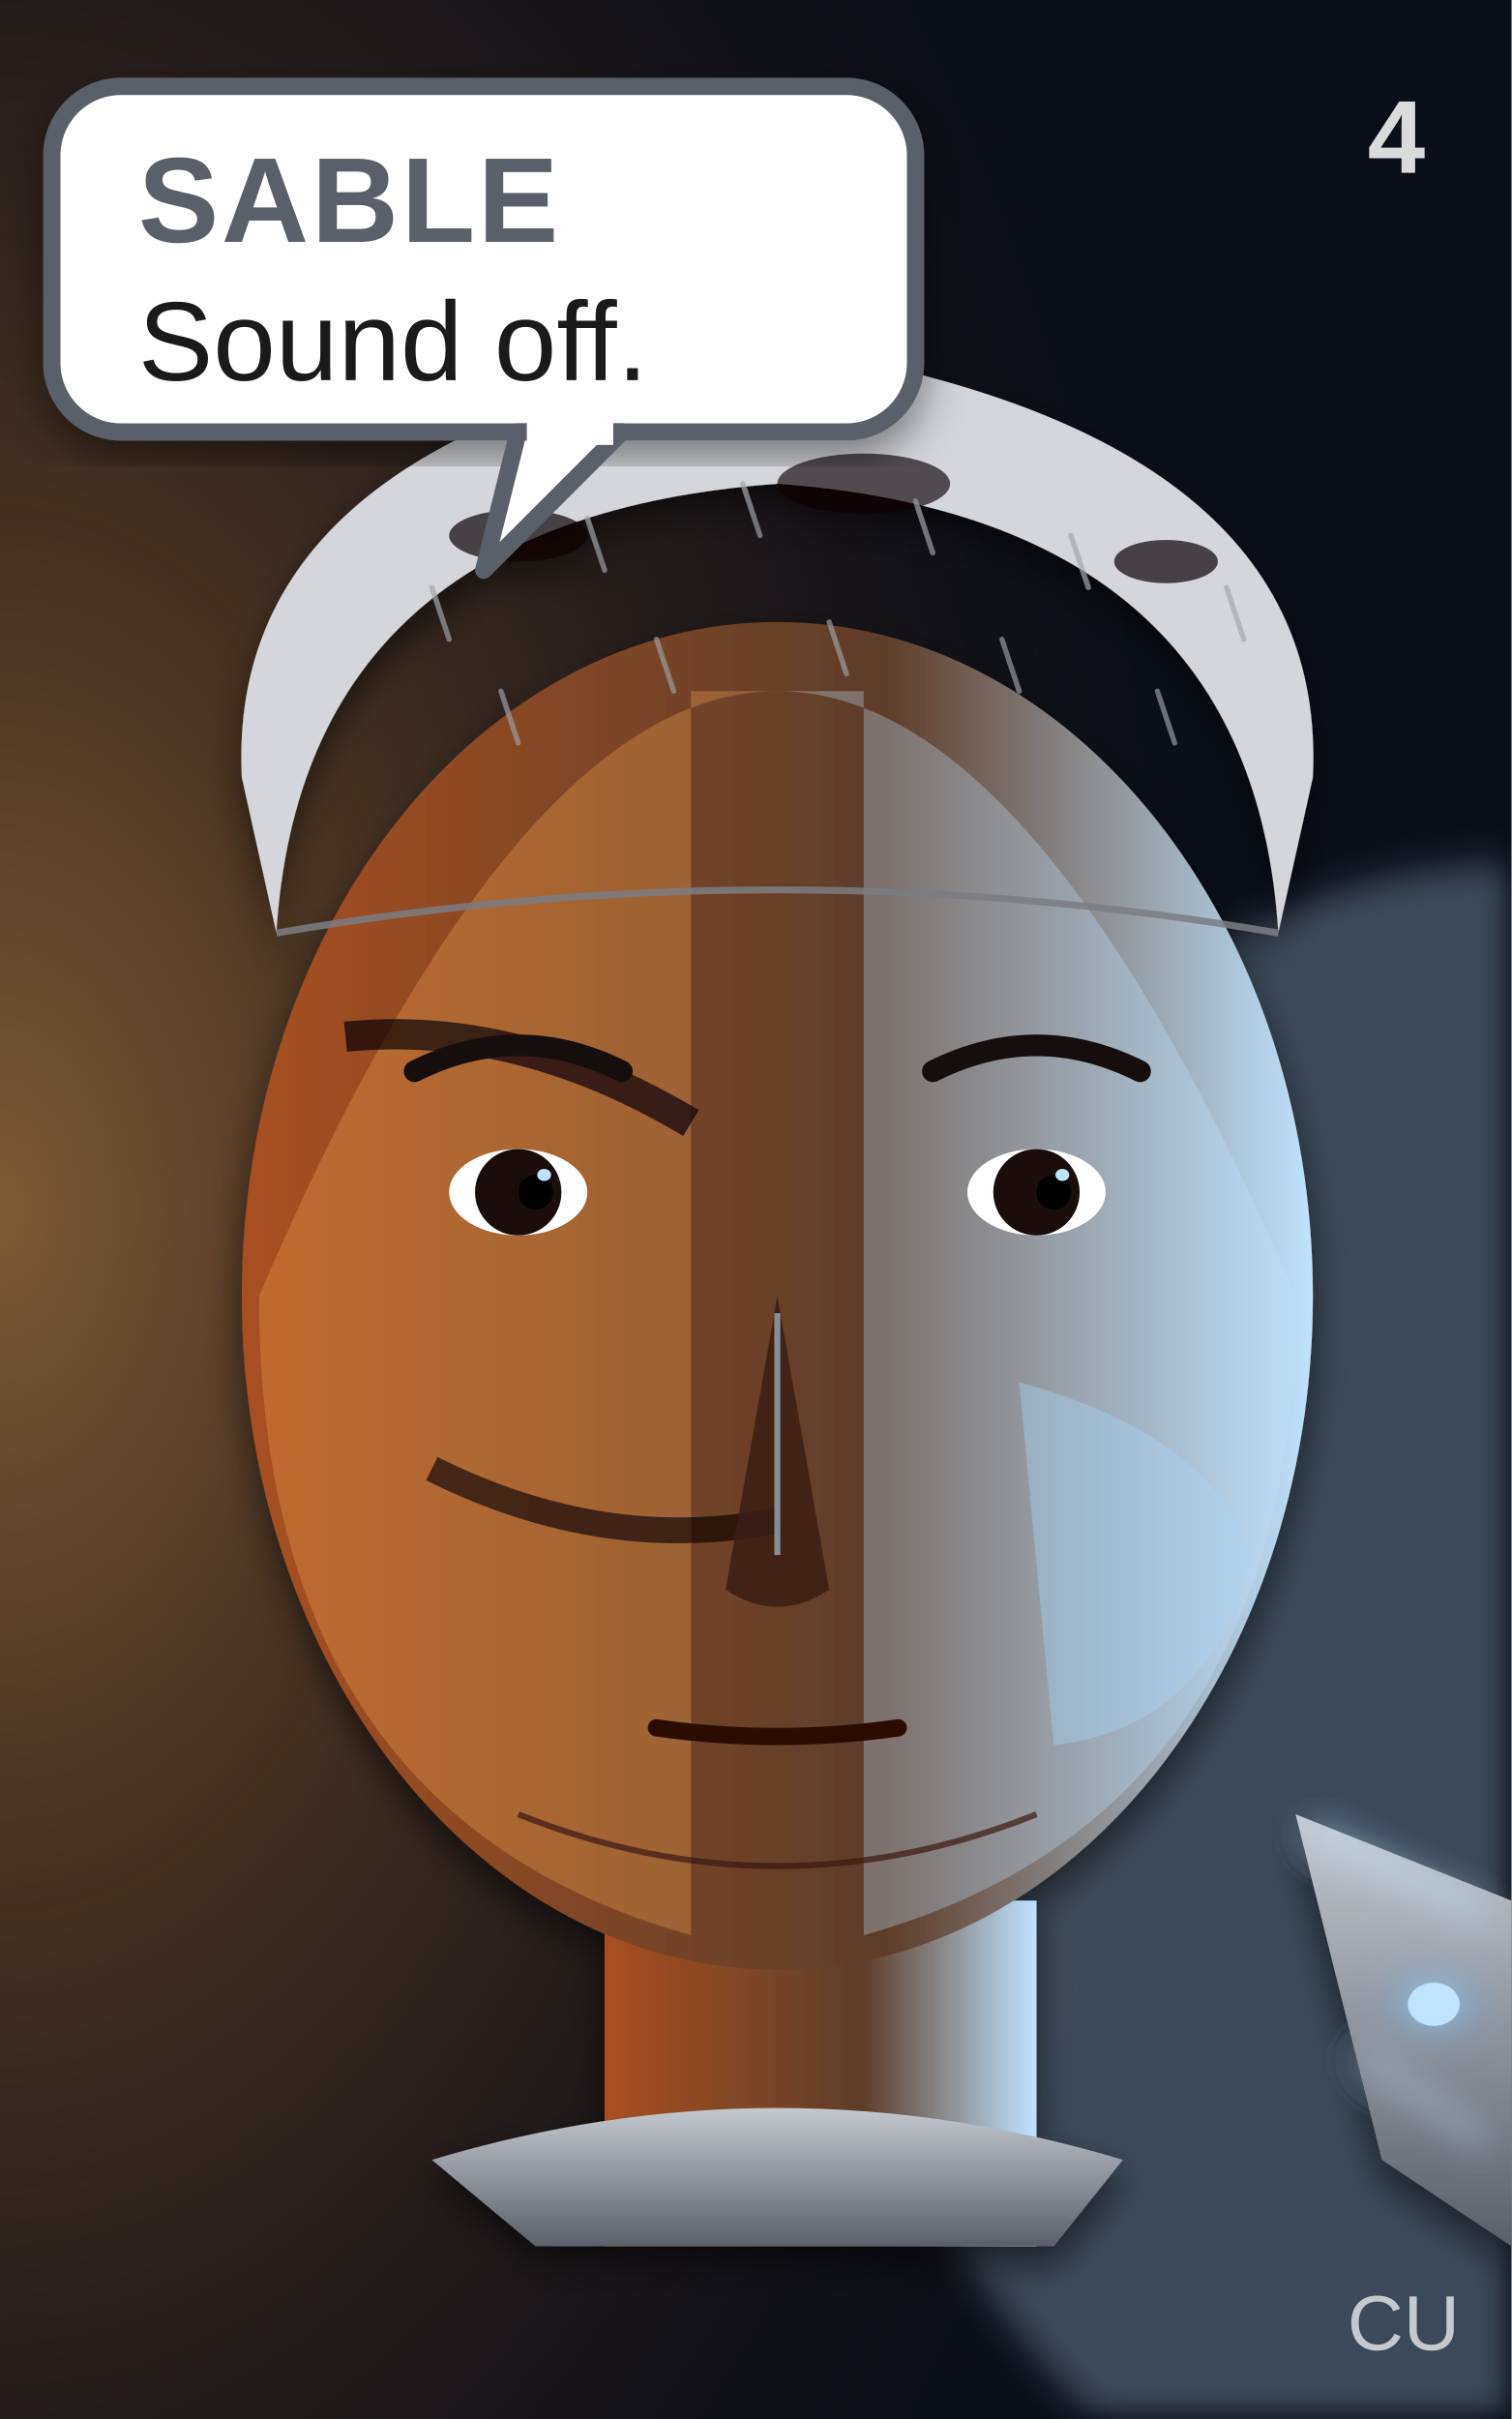
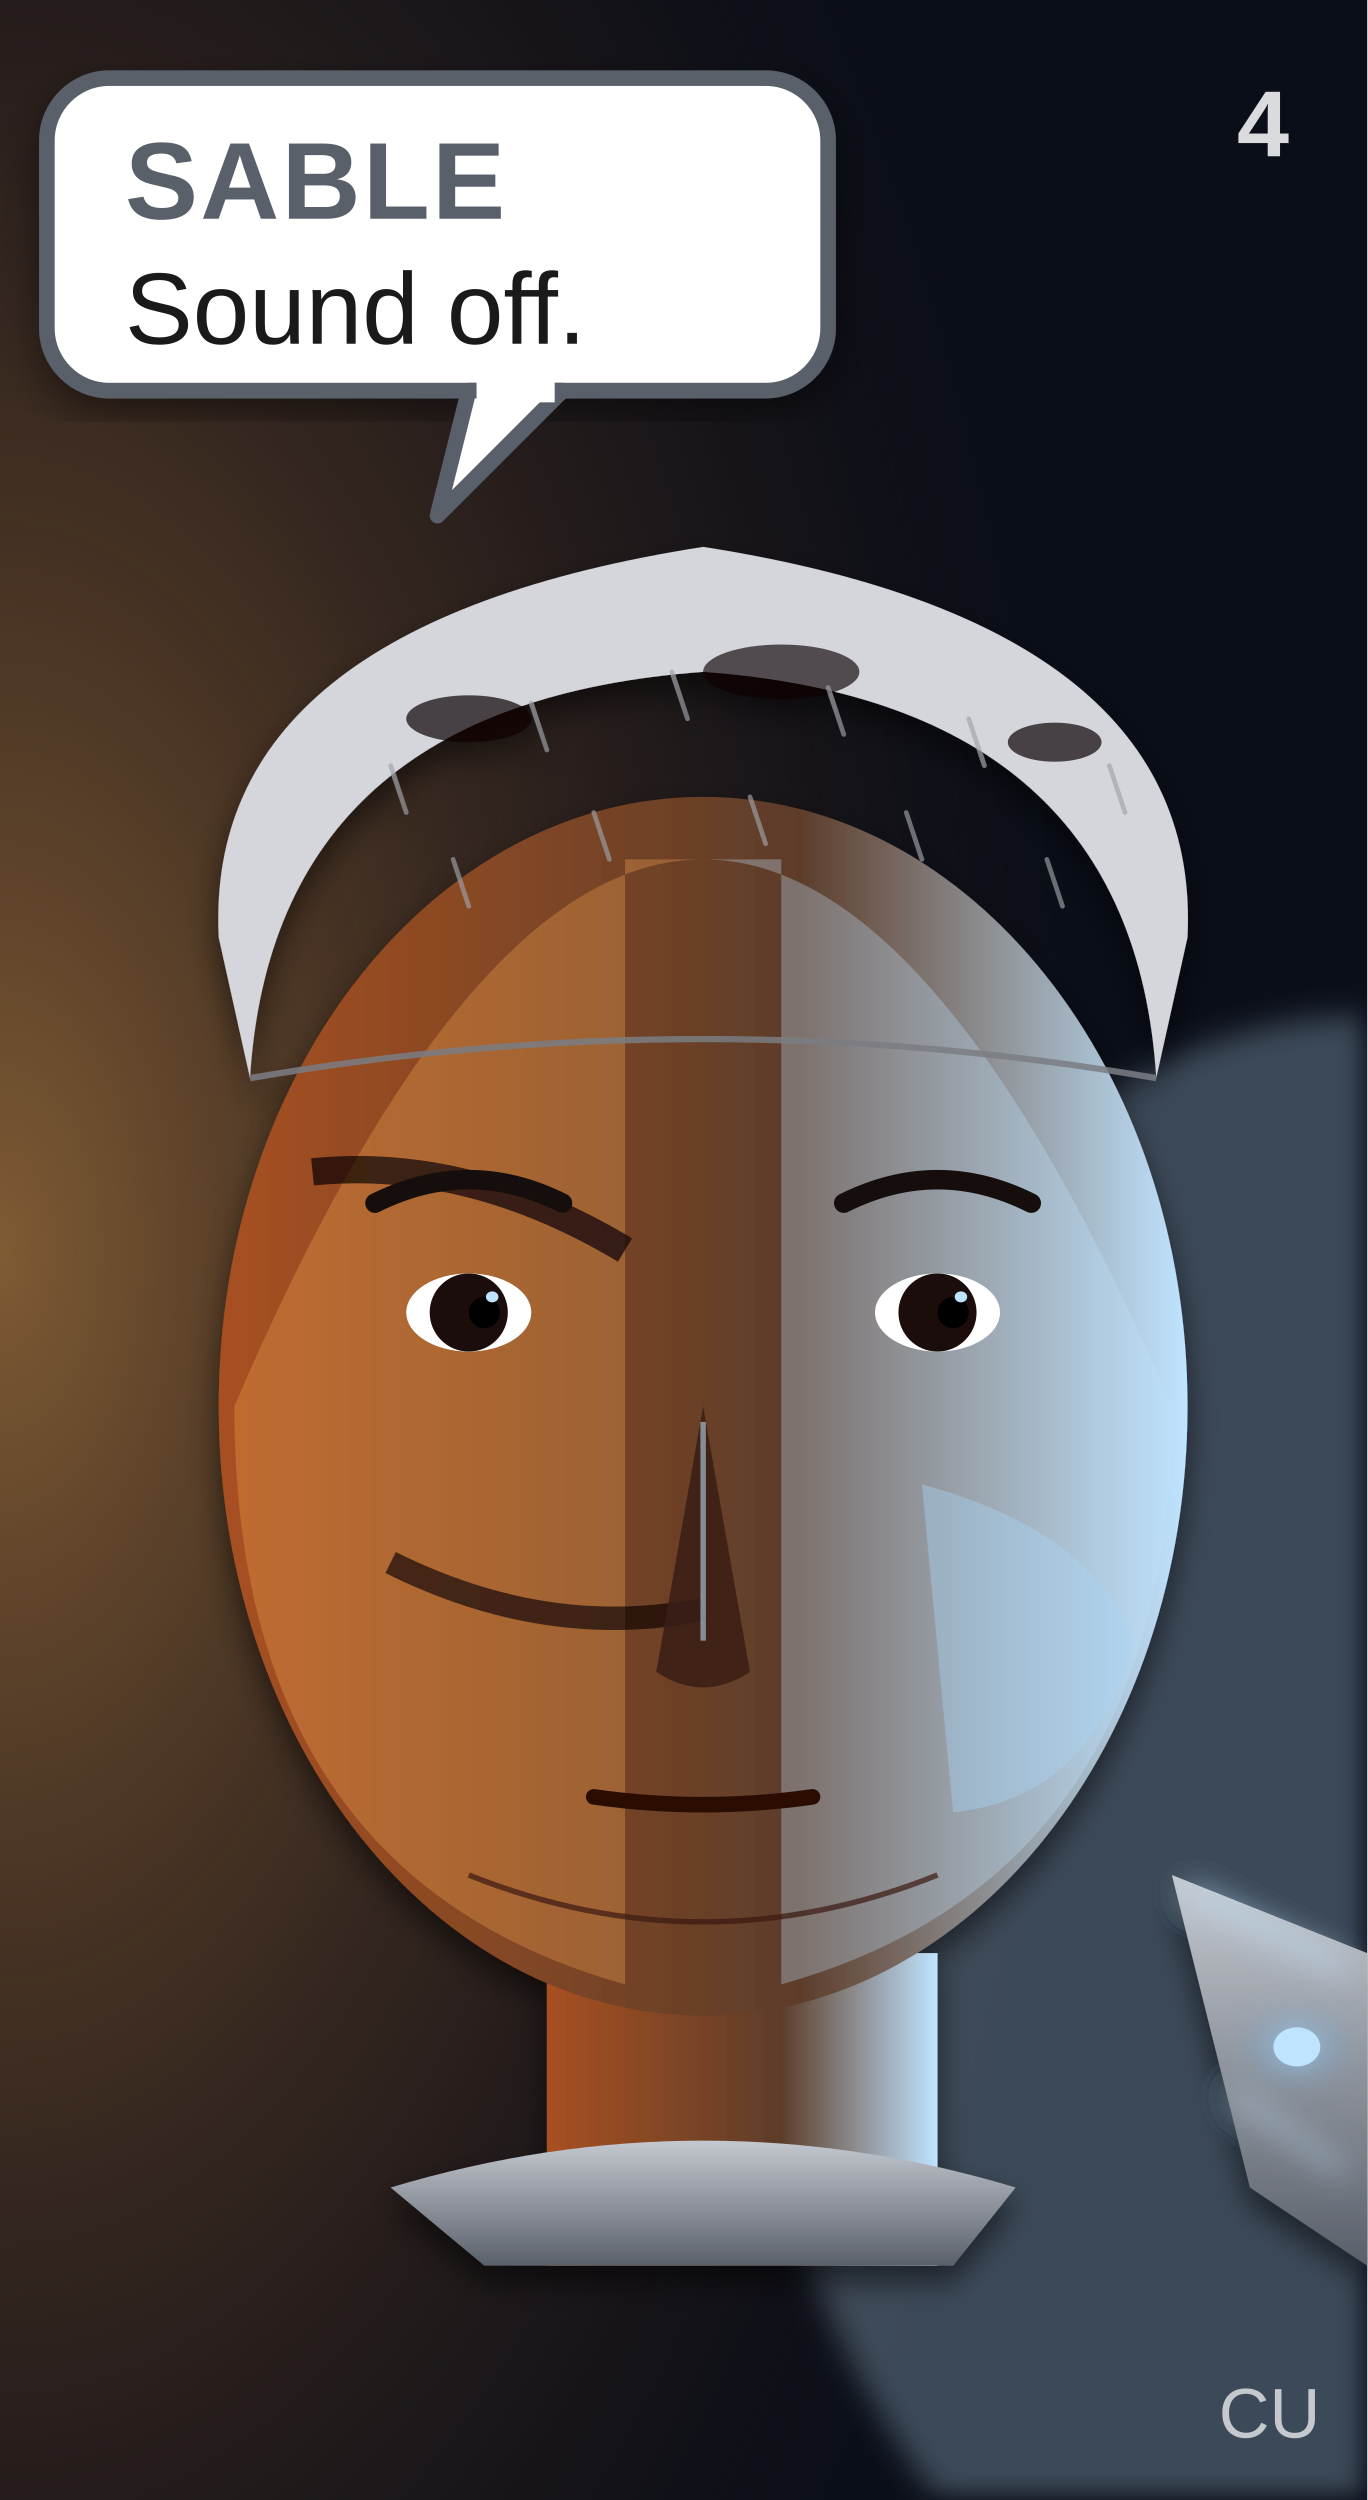
- <svg xmlns="http://www.w3.org/2000/svg" viewBox="0 0 175 280" width="175" height="280">
+ <svg xmlns="http://www.w3.org/2000/svg" viewBox="0 0 175 320" width="175" height="320">
  <defs>
    <linearGradient id="p7p4skin" x1="100%" y1="0%" x2="0%" y2="0%">
      <stop offset="0%" stop-color="#bfe4ff" />
      <stop offset="40%" stop-color="#5d3d2a" />
      <stop offset="100%" stop-color="#a85020" />
    </linearGradient>
    <linearGradient id="p7p4silver" x1="0%" y1="0%" x2="0%" y2="100%">
      <stop offset="0%" stop-color="#c4c8cf" />
      <stop offset="100%" stop-color="#5a606a" />
    </linearGradient>
    <radialGradient id="p7p4coolGlow" cx="50%" cy="50%">
      <stop offset="0%" stop-color="#bfe4ff" stop-opacity="0.95" />
      <stop offset="100%" stop-color="#3a8ccc" stop-opacity="0" />
    </radialGradient>
    <radialGradient id="p7p4warmRim" cx="0%" cy="50%" r="80%">
      <stop offset="0%" stop-color="#f5a850" stop-opacity="0.5" />
      <stop offset="100%" stop-color="#5a2812" stop-opacity="0" />
    </radialGradient>
    <filter id="p7p4bloom" x="-50%" y="-50%" width="200%" height="200%">
      <feGaussianBlur stdDeviation="2" />
    </filter>
    <filter id="p7p4dropShadow" x="-50%" y="-50%" width="200%" height="200%">
      <feDropShadow dx="0" dy="2" stdDeviation="2" flood-color="#000" flood-opacity="0.55" />
    </filter>
    <filter id="balloonShadow" x="-10%" y="-10%" width="120%" height="120%">
      <feDropShadow dx="0" dy="2" stdDeviation="2.5" flood-color="#000" flood-opacity="0.45" />
    </filter>
  </defs>
-   <rect width="175" height="280" fill="#0a0e18" />
-   <rect width="175" height="280" fill="url(#p7p4warmRim)" />
-   <ellipse cx="175" cy="200" rx="80" ry="100" fill="#bfe4ff" opacity="0.28" filter="url(#p7p4bloom)" />
-   <g id="p7p4-sable" filter="url(#p7p4dropShadow)">
+   <rect width="175" height="320" fill="#0a0e18" />
+   <rect width="175" height="320" fill="url(#p7p4warmRim)" />
+   <ellipse cx="175" cy="240" rx="80" ry="110" fill="#bfe4ff" opacity="0.28" filter="url(#p7p4bloom)" />
+   <g id="p7p4-sable" filter="url(#p7p4dropShadow)" transform="translate(0, 30)">
    <path d="M150,210 L175,220 L175,260 L160,250 Z" fill="url(#p7p4silver)" />
    <path d="M152,212 L172,222" stroke="#bfe4ff" stroke-width="1.4" opacity="0.95" filter="url(#p7p4bloom)" />
    <path d="M158,238 L172,248" stroke="#bfe4ff" stroke-width="1" opacity="0.85" filter="url(#p7p4bloom)" />
    <ellipse cx="166" cy="232" rx="7" ry="5" fill="url(#p7p4coolGlow)" filter="url(#p7p4bloom)" />
    <ellipse cx="166" cy="232" rx="3" ry="2.5" fill="#bfe4ff" />
    <path d="M70,220 L70,260 L120,260 L120,220 Z" fill="url(#p7p4skin)" />
    <path d="M50,250 Q90,238 130,250 L122,260 L62,260 Z" fill="url(#p7p4silver)" />
    <ellipse cx="90" cy="150" rx="62" ry="78" fill="url(#p7p4skin)" />
    <path d="M90,80 Q120,80 150,150 Q150,210 100,224 L100,80 Z" fill="#bfe4ff" opacity="0.32" />
    <path d="M118,160 Q140,166 145,180 Q140,200 122,202 Z" fill="#a8d4f5" opacity="0.4" />
    <path d="M90,80 Q60,80 30,150 Q30,210 80,224 L80,80 Z" fill="#f5a850" opacity="0.32" />
    <path d="M28,90 Q26,50 90,40 Q154,50 152,90 L148,108 Q145,60 90,56 Q35,60 32,108 Z" fill="#d4d6db" />
    <ellipse cx="60" cy="62" rx="8" ry="3" fill="#0a0204" opacity="0.7" />
    <ellipse cx="100" cy="56" rx="10" ry="3.5" fill="#0a0204" opacity="0.65" />
    <ellipse cx="135" cy="65" rx="6" ry="2.5" fill="#0a0204" opacity="0.7" />
    <g stroke="#9ea1a8" stroke-width="0.6" stroke-linecap="round" opacity="0.65">
      <line x1="50" y1="68" x2="52" y2="74" />
      <line x1="68" y1="60" x2="70" y2="66" />
      <line x1="86" y1="56" x2="88" y2="62" />
      <line x1="106" y1="58" x2="108" y2="64" />
      <line x1="124" y1="62" x2="126" y2="68" />
      <line x1="142" y1="68" x2="144" y2="74" />
      <line x1="58" y1="80" x2="60" y2="86" />
      <line x1="76" y1="74" x2="78" y2="80" />
      <line x1="96" y1="72" x2="98" y2="78" />
      <line x1="116" y1="74" x2="118" y2="80" />
      <line x1="134" y1="80" x2="136" y2="86" />
    </g>
    <path d="M32,108 Q90,98 148,108" fill="none" stroke="#7a7d83" stroke-width="0.8" opacity="0.85" />
    <path d="M40,120 Q60,118 80,130" fill="none" stroke="#0a0204" stroke-width="3.5" opacity="0.7" />
    <path d="M50,170 Q70,180 90,176" fill="none" stroke="#0a0204" stroke-width="3" opacity="0.65" />
    <ellipse cx="60" cy="138" rx="8" ry="5" fill="#ffffff" />
    <ellipse cx="60" cy="138" rx="5" ry="5" fill="#1a0e08" />
    <circle cx="62" cy="138" r="2" fill="#000000" />
    <ellipse cx="63" cy="136" rx="0.8" ry="0.7" fill="#bfe4ff" />
    <ellipse cx="120" cy="138" rx="8" ry="5" fill="#ffffff" />
    <ellipse cx="120" cy="138" rx="5" ry="5" fill="#1a0e08" />
    <circle cx="122" cy="138" r="2" fill="#000000" />
    <ellipse cx="123" cy="136" rx="0.8" ry="0.7" fill="#bfe4ff" />
    <path d="M48,124 Q60,118 72,124" fill="none" stroke="#15100b" stroke-width="2.5" stroke-linecap="round" />
    <path d="M108,124 Q120,118 132,124" fill="none" stroke="#15100b" stroke-width="2.5" stroke-linecap="round" />
    <path d="M90,150 L84,184 Q90,188 96,184 Z" fill="#3a1f12" opacity="0.85" />
    <line x1="90" y1="152" x2="90" y2="180" stroke="#bfe4ff" stroke-width="0.7" opacity="0.55" />
    <path d="M76,200 Q90,202 104,200" fill="none" stroke="#2a1006" stroke-width="2" stroke-linecap="round" />
    <path d="M60,210 Q90,222 120,210" fill="none" stroke="#3a1810" stroke-width="0.7" opacity="0.7" />
  </g>
  <g id="p7p4-dialogue">
    <rect x="6" y="10" width="100" height="40" rx="8" fill="#ffffff" stroke="#5a606a" stroke-width="2" filter="url(#balloonShadow)" />
    <polygon points="60,50 72,50 56,66" fill="#ffffff" stroke="#5a606a" stroke-width="2" stroke-linejoin="round" />
    <line x1="61" y1="50" x2="71" y2="50" stroke="#ffffff" stroke-width="3" />
    <text x="16" y="28" font-family="Helvetica Neue, Arial, sans-serif" font-size="14" font-weight="800" fill="#5a606a" letter-spacing="0.3">SABLE</text>
    <text x="16" y="44" font-family="Helvetica Neue, Arial, sans-serif" font-size="13" font-weight="500" fill="#1a1a1a">Sound off.</text>
  </g>
  <g id="p7p4-meta">
    <text x="165" y="20" text-anchor="end" font-family="Helvetica Neue, Arial, sans-serif" font-size="12" font-weight="bold" fill="#fff" opacity="0.85">4</text>
-     <text x="169" y="272" text-anchor="end" font-family="Helvetica Neue, Arial, sans-serif" font-size="9" fill="#fff" opacity="0.7">CU</text>
+     <text x="169" y="312" text-anchor="end" font-family="Helvetica Neue, Arial, sans-serif" font-size="9" fill="#fff" opacity="0.7">CU</text>
  </g>
</svg>
